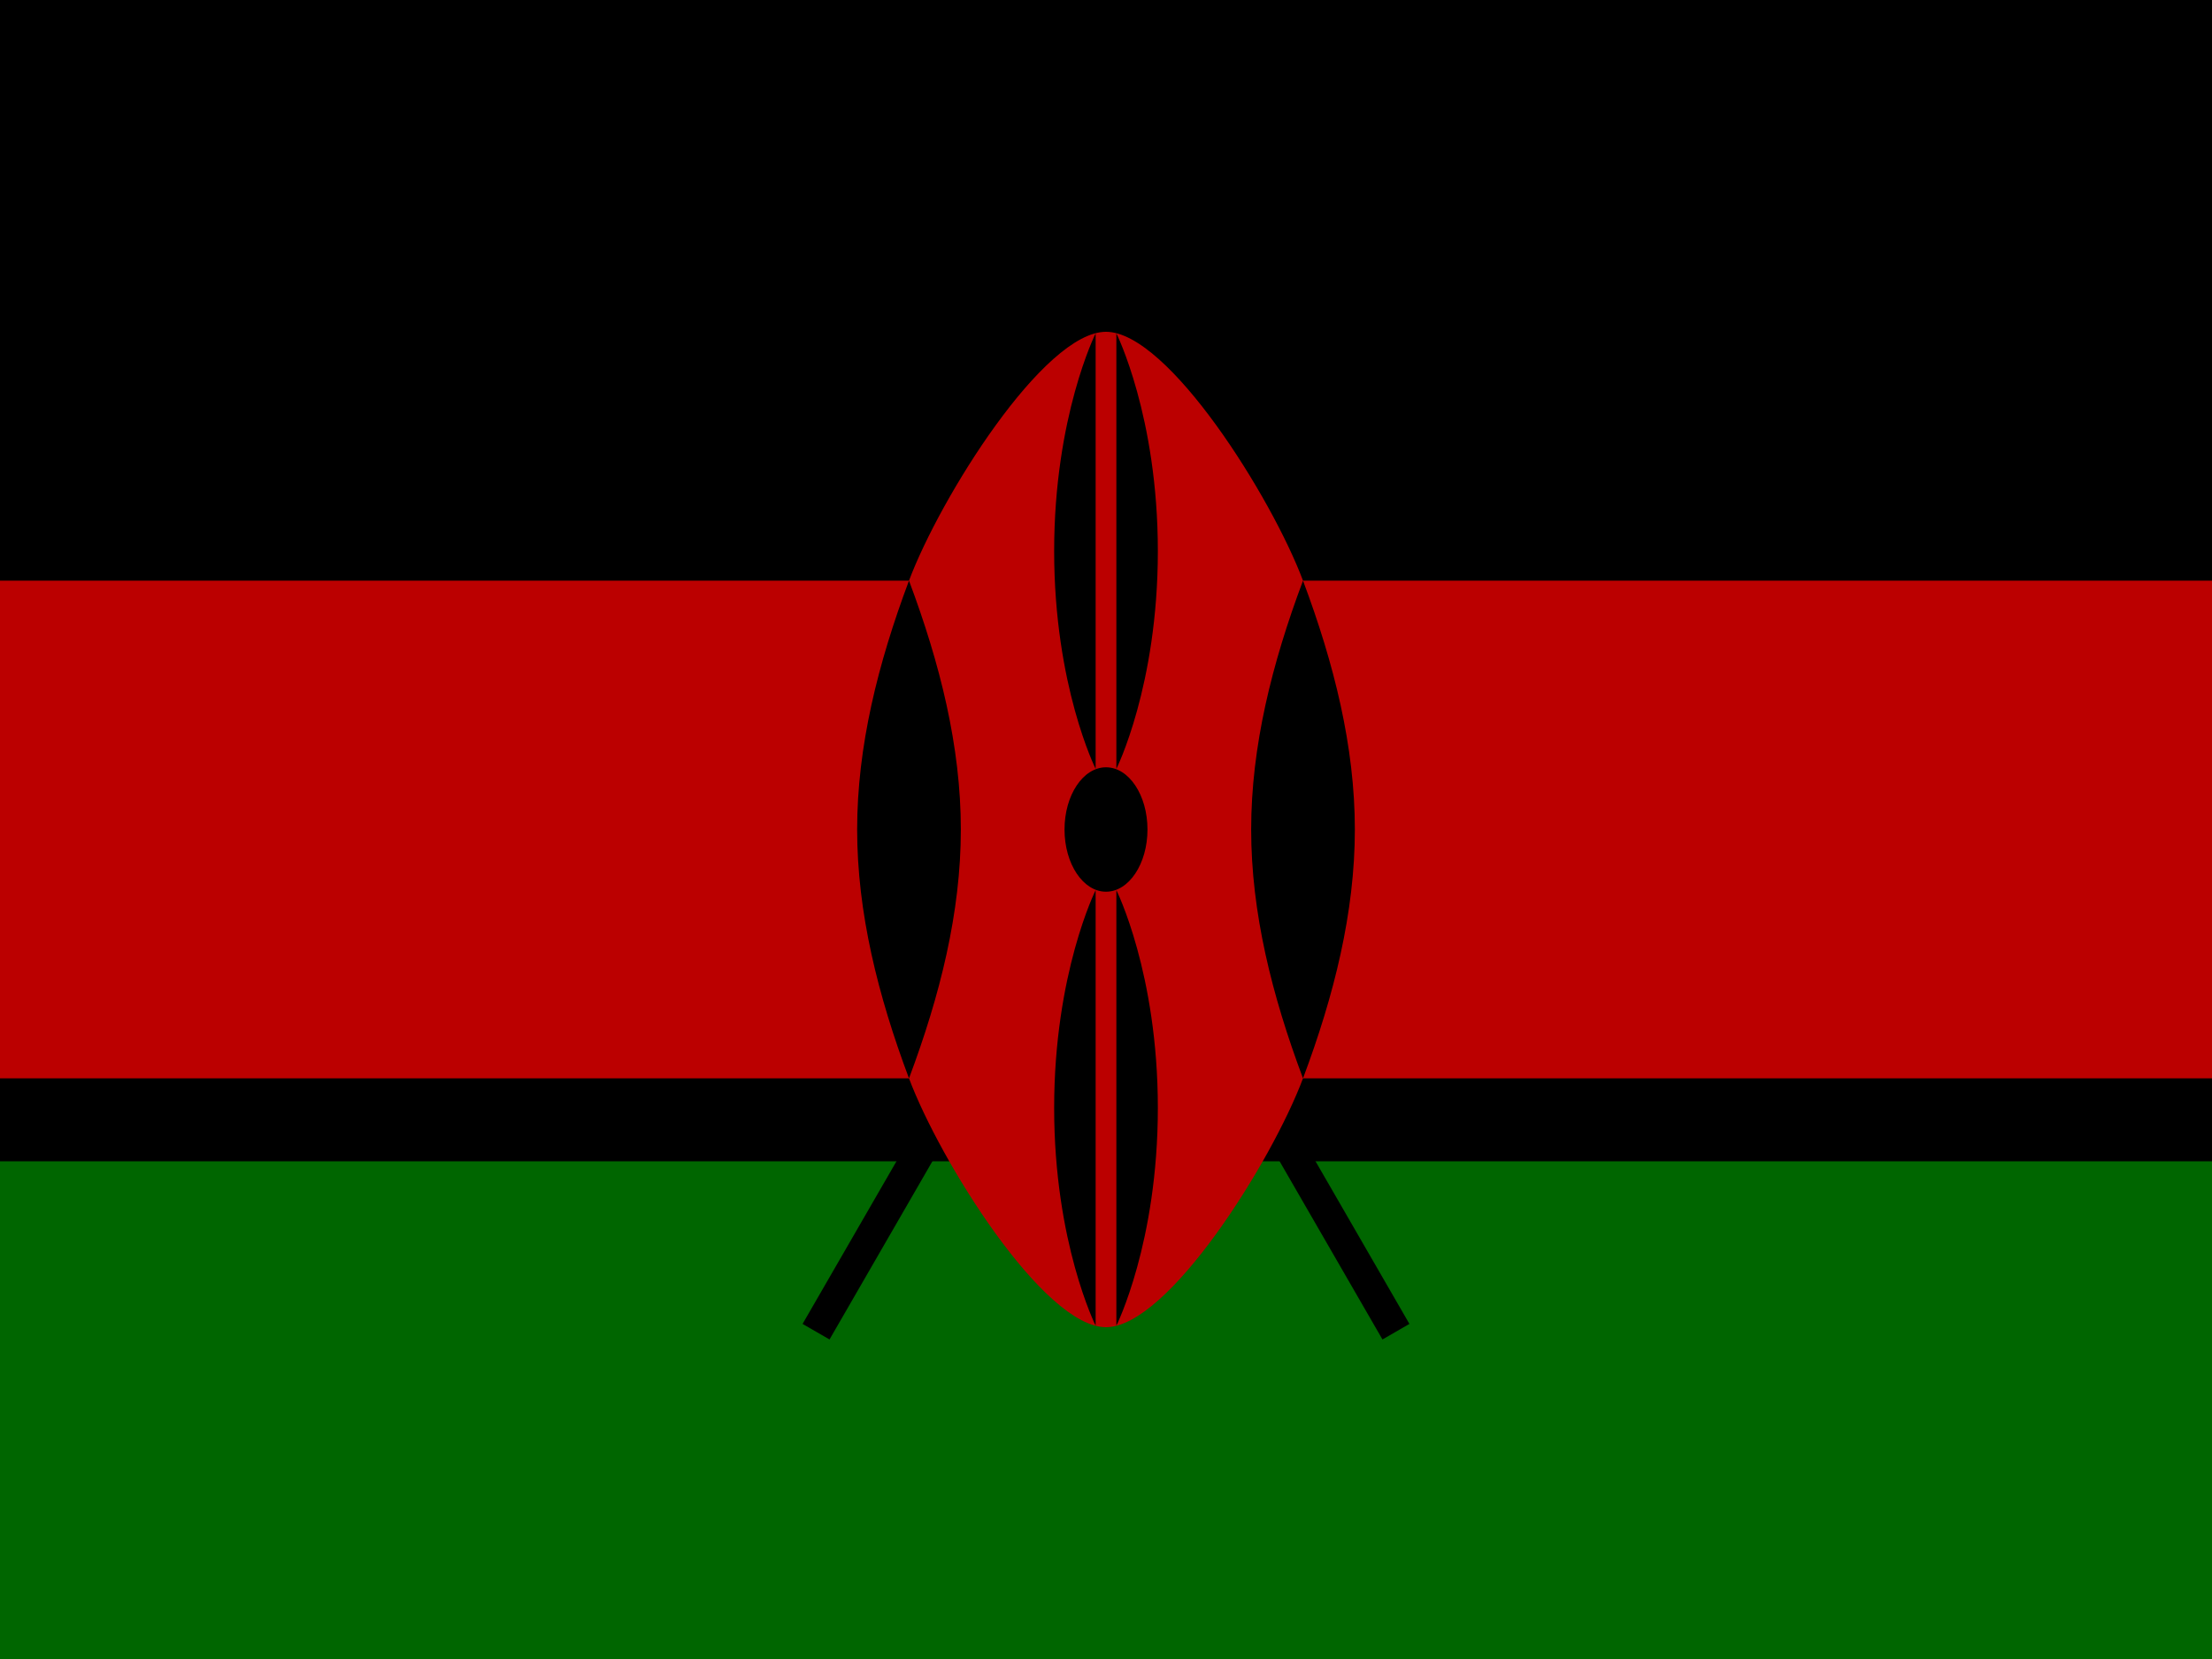
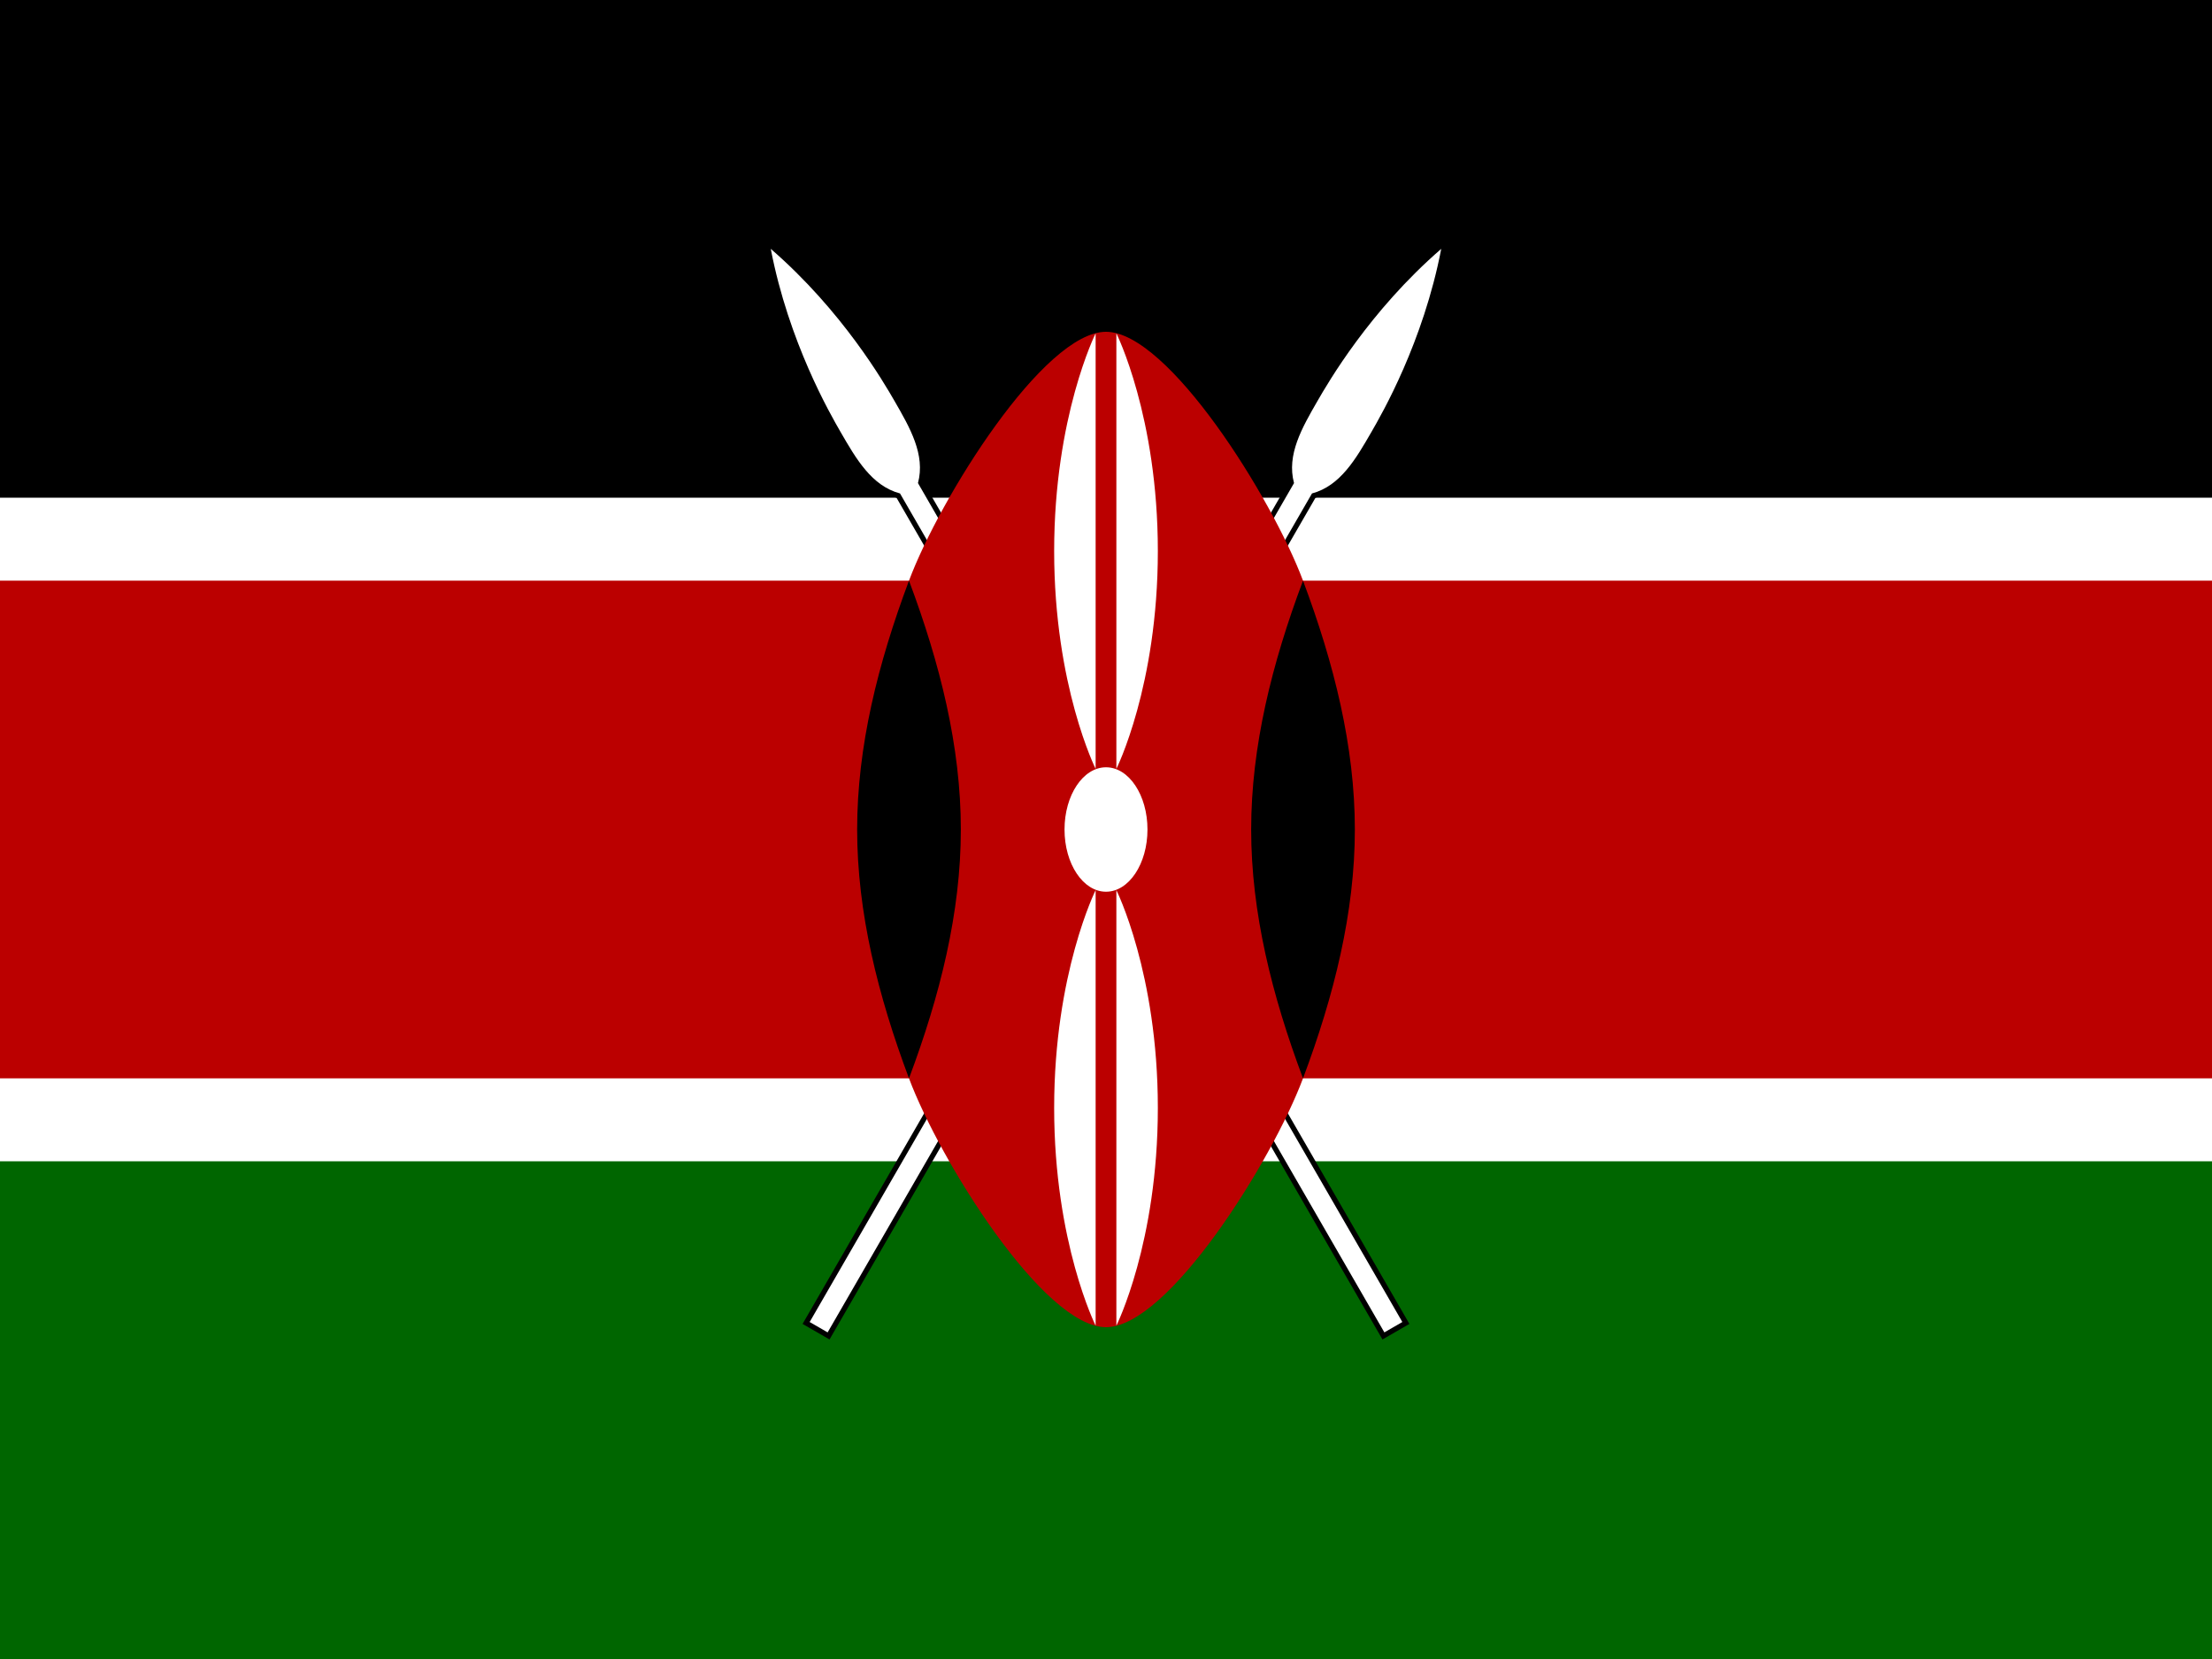
<svg xmlns="http://www.w3.org/2000/svg" xmlns:xlink="http://www.w3.org/1999/xlink" height="480" width="640">
  <defs>
    <path stroke-miterlimit="10" d="M-28.58 47.5l1.733 1 46.713-80.91c2.732-.73 4.232-3.33 5.732-5.927 1-1.732 5-8.66 6.734-17.663-6.93 6.003-10.93 12.93-11.93 14.663-1.5 2.598-3 5.196-2.268 7.928z" id="a" />
  </defs>
-   <path d="M0 0h640v480H0z" fill="black" />
+   <path d="M0 0h640v480H0z" fill="#fff" />
  <path d="M0 0h640v144H0z" />
  <path d="M0 336h640v144H0z" fill="#060" />
  <g id="b" transform="matrix(3 0 0 3 320 240)">
    <use height="100%" width="100%" xlink:href="#a" stroke="#000" />
-     <use height="100%" width="100%" xlink:href="#a" fill="black" />
+     <use height="100%" width="100%" xlink:href="#a" fill="#fff" />
  </g>
  <use height="100%" width="100%" xlink:href="#b" transform="matrix(-1 0 0 1 640 0)" />
  <path d="M640.5 168H377c-9-24-39-72-57-72s-48 48-57 72H-.227v144H263c9 24 39 72 57 72s48-48 57-72h263.5V168z" fill="#b00" />
  <path id="c" d="M377 312c9-24 15-48 15-72s-6-48-15-72c-9 24-15 48-15 72s6 48 15 72" />
  <use height="100%" width="100%" xlink:href="#c" transform="matrix(-1 0 0 1 640 0)" />
-   <g transform="matrix(3 0 0 3 320 240)" fill="black">
+   <g transform="matrix(3 0 0 3 320 240)" fill="#fff">
    <ellipse rx="4" ry="6" />
    <path id="d" d="M1 5.85s4 8 4 21-4 21-4 21z" />
    <use height="100%" width="100%" xlink:href="#d" transform="scale(-1)" />
    <use height="100%" width="100%" xlink:href="#d" transform="scale(-1 1)" />
    <use height="100%" width="100%" xlink:href="#d" transform="scale(1 -1)" />
  </g>
</svg>
